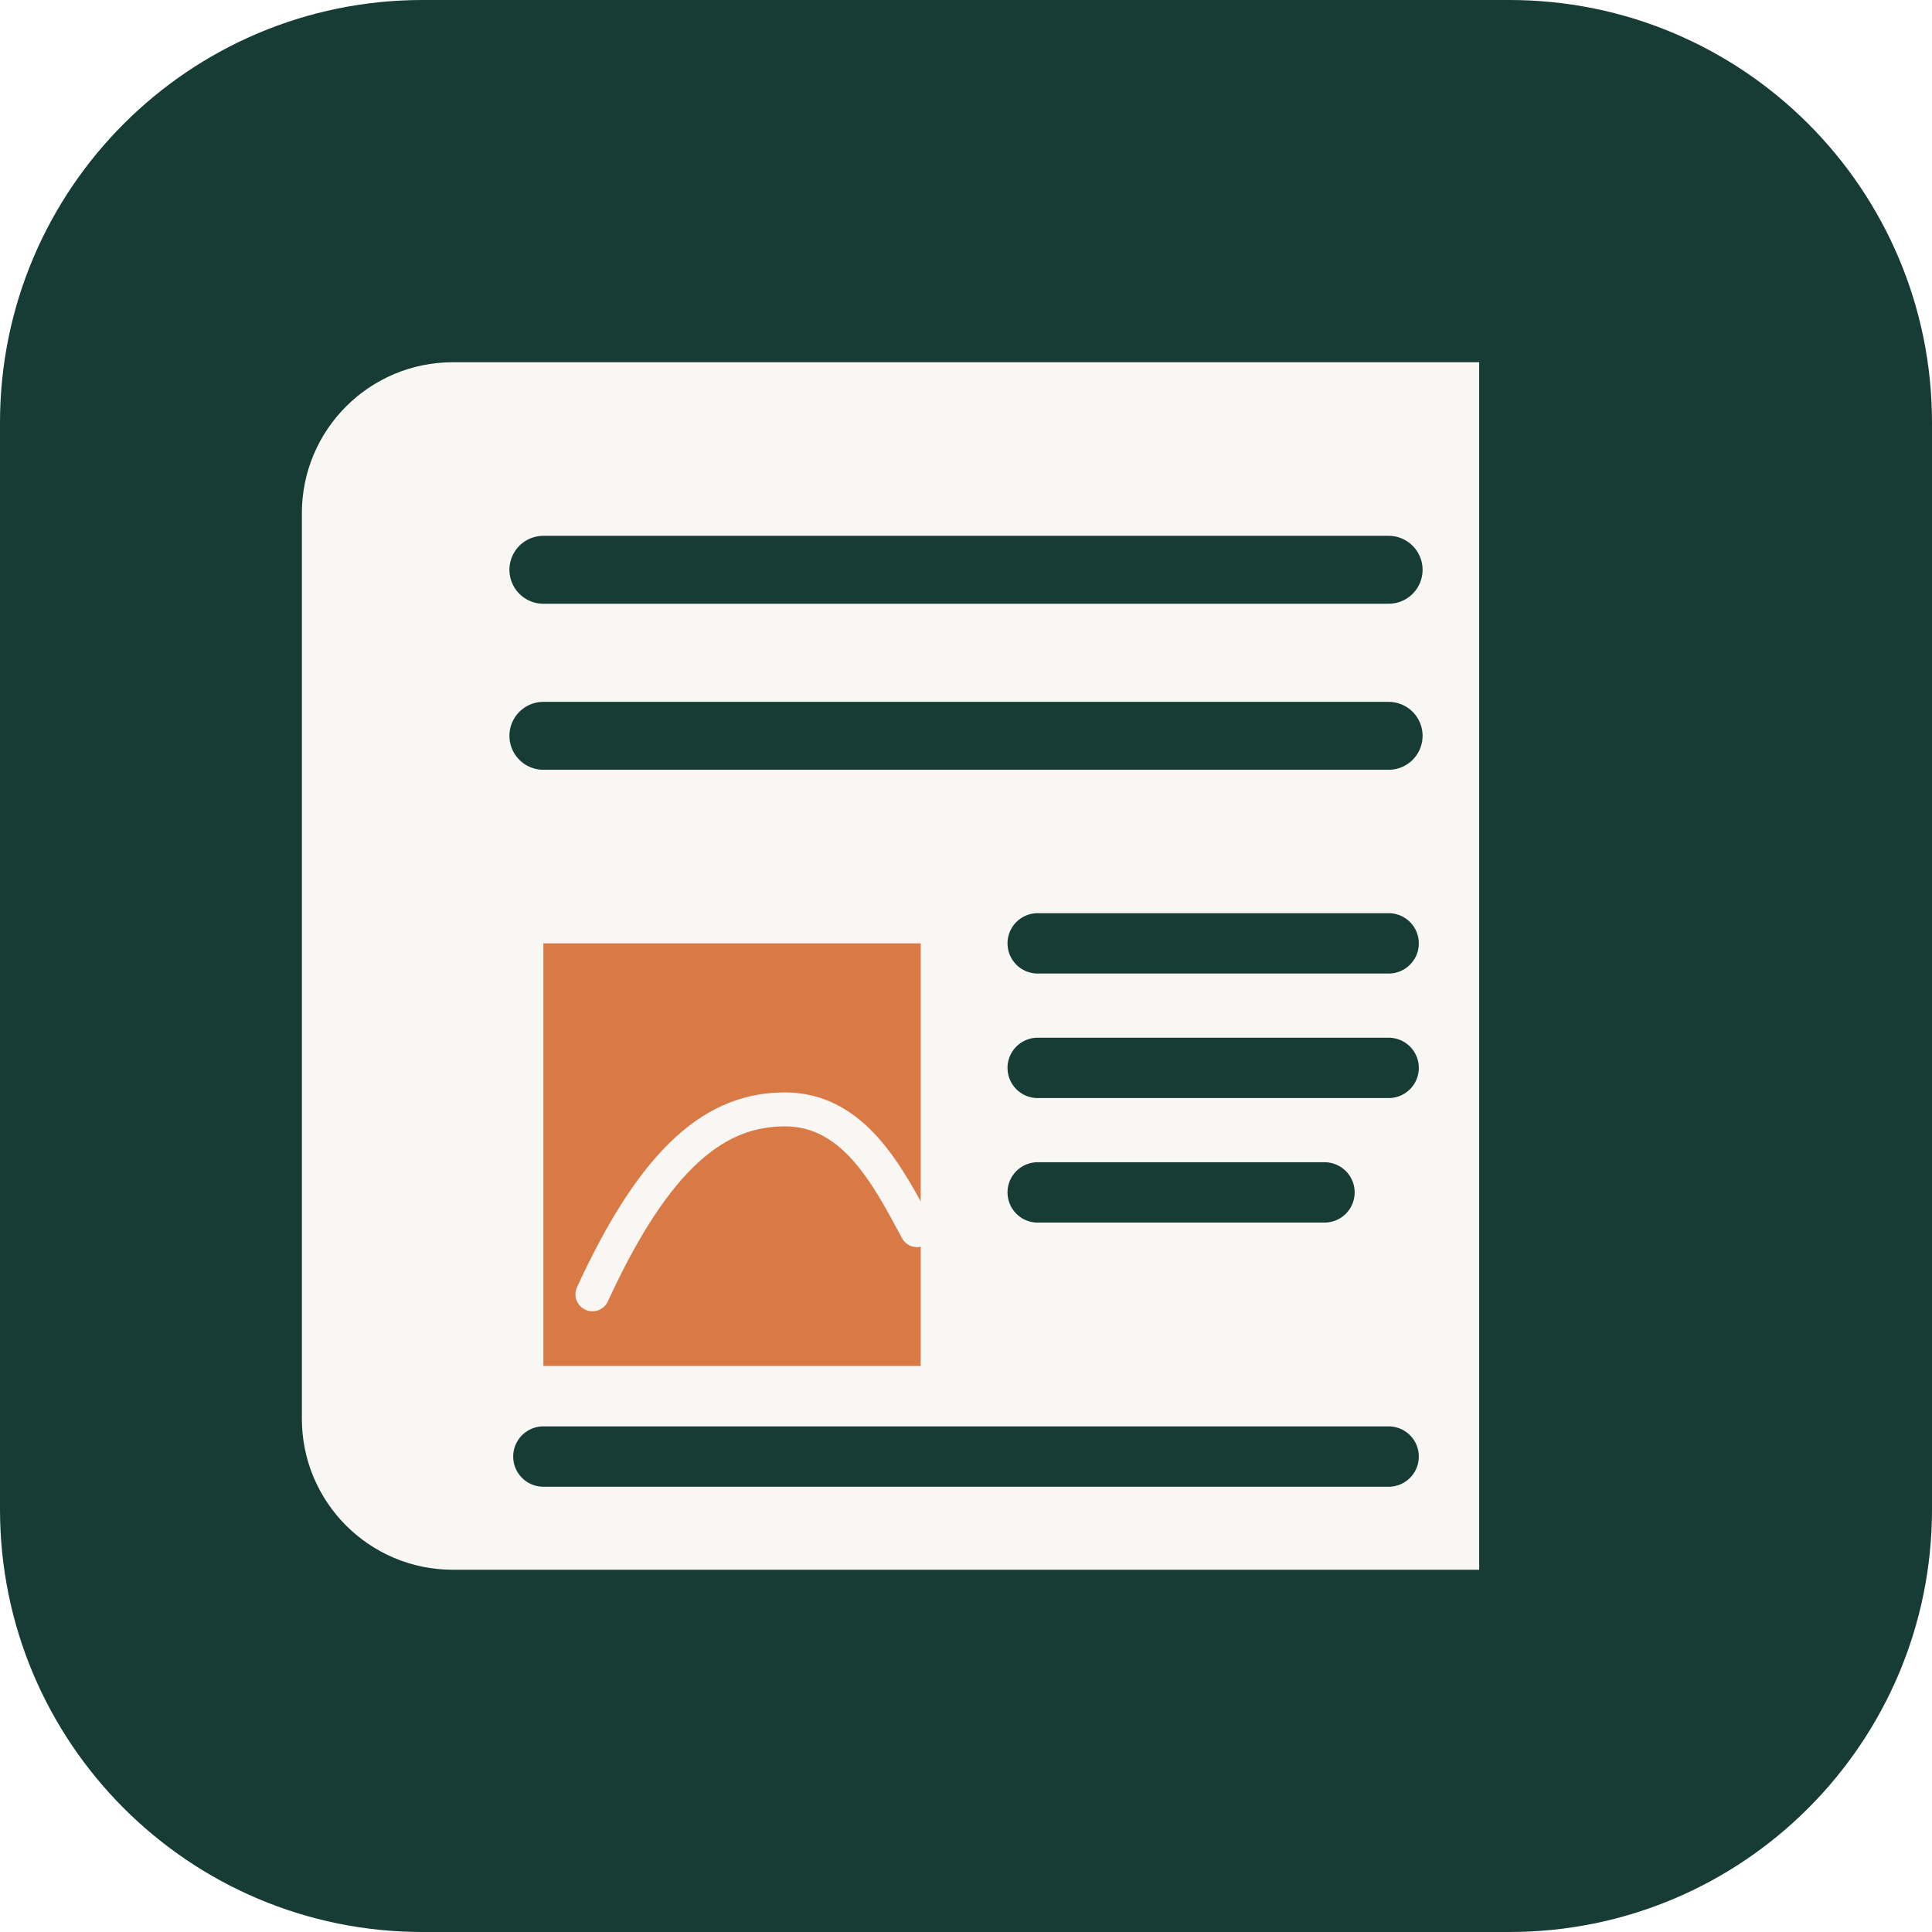
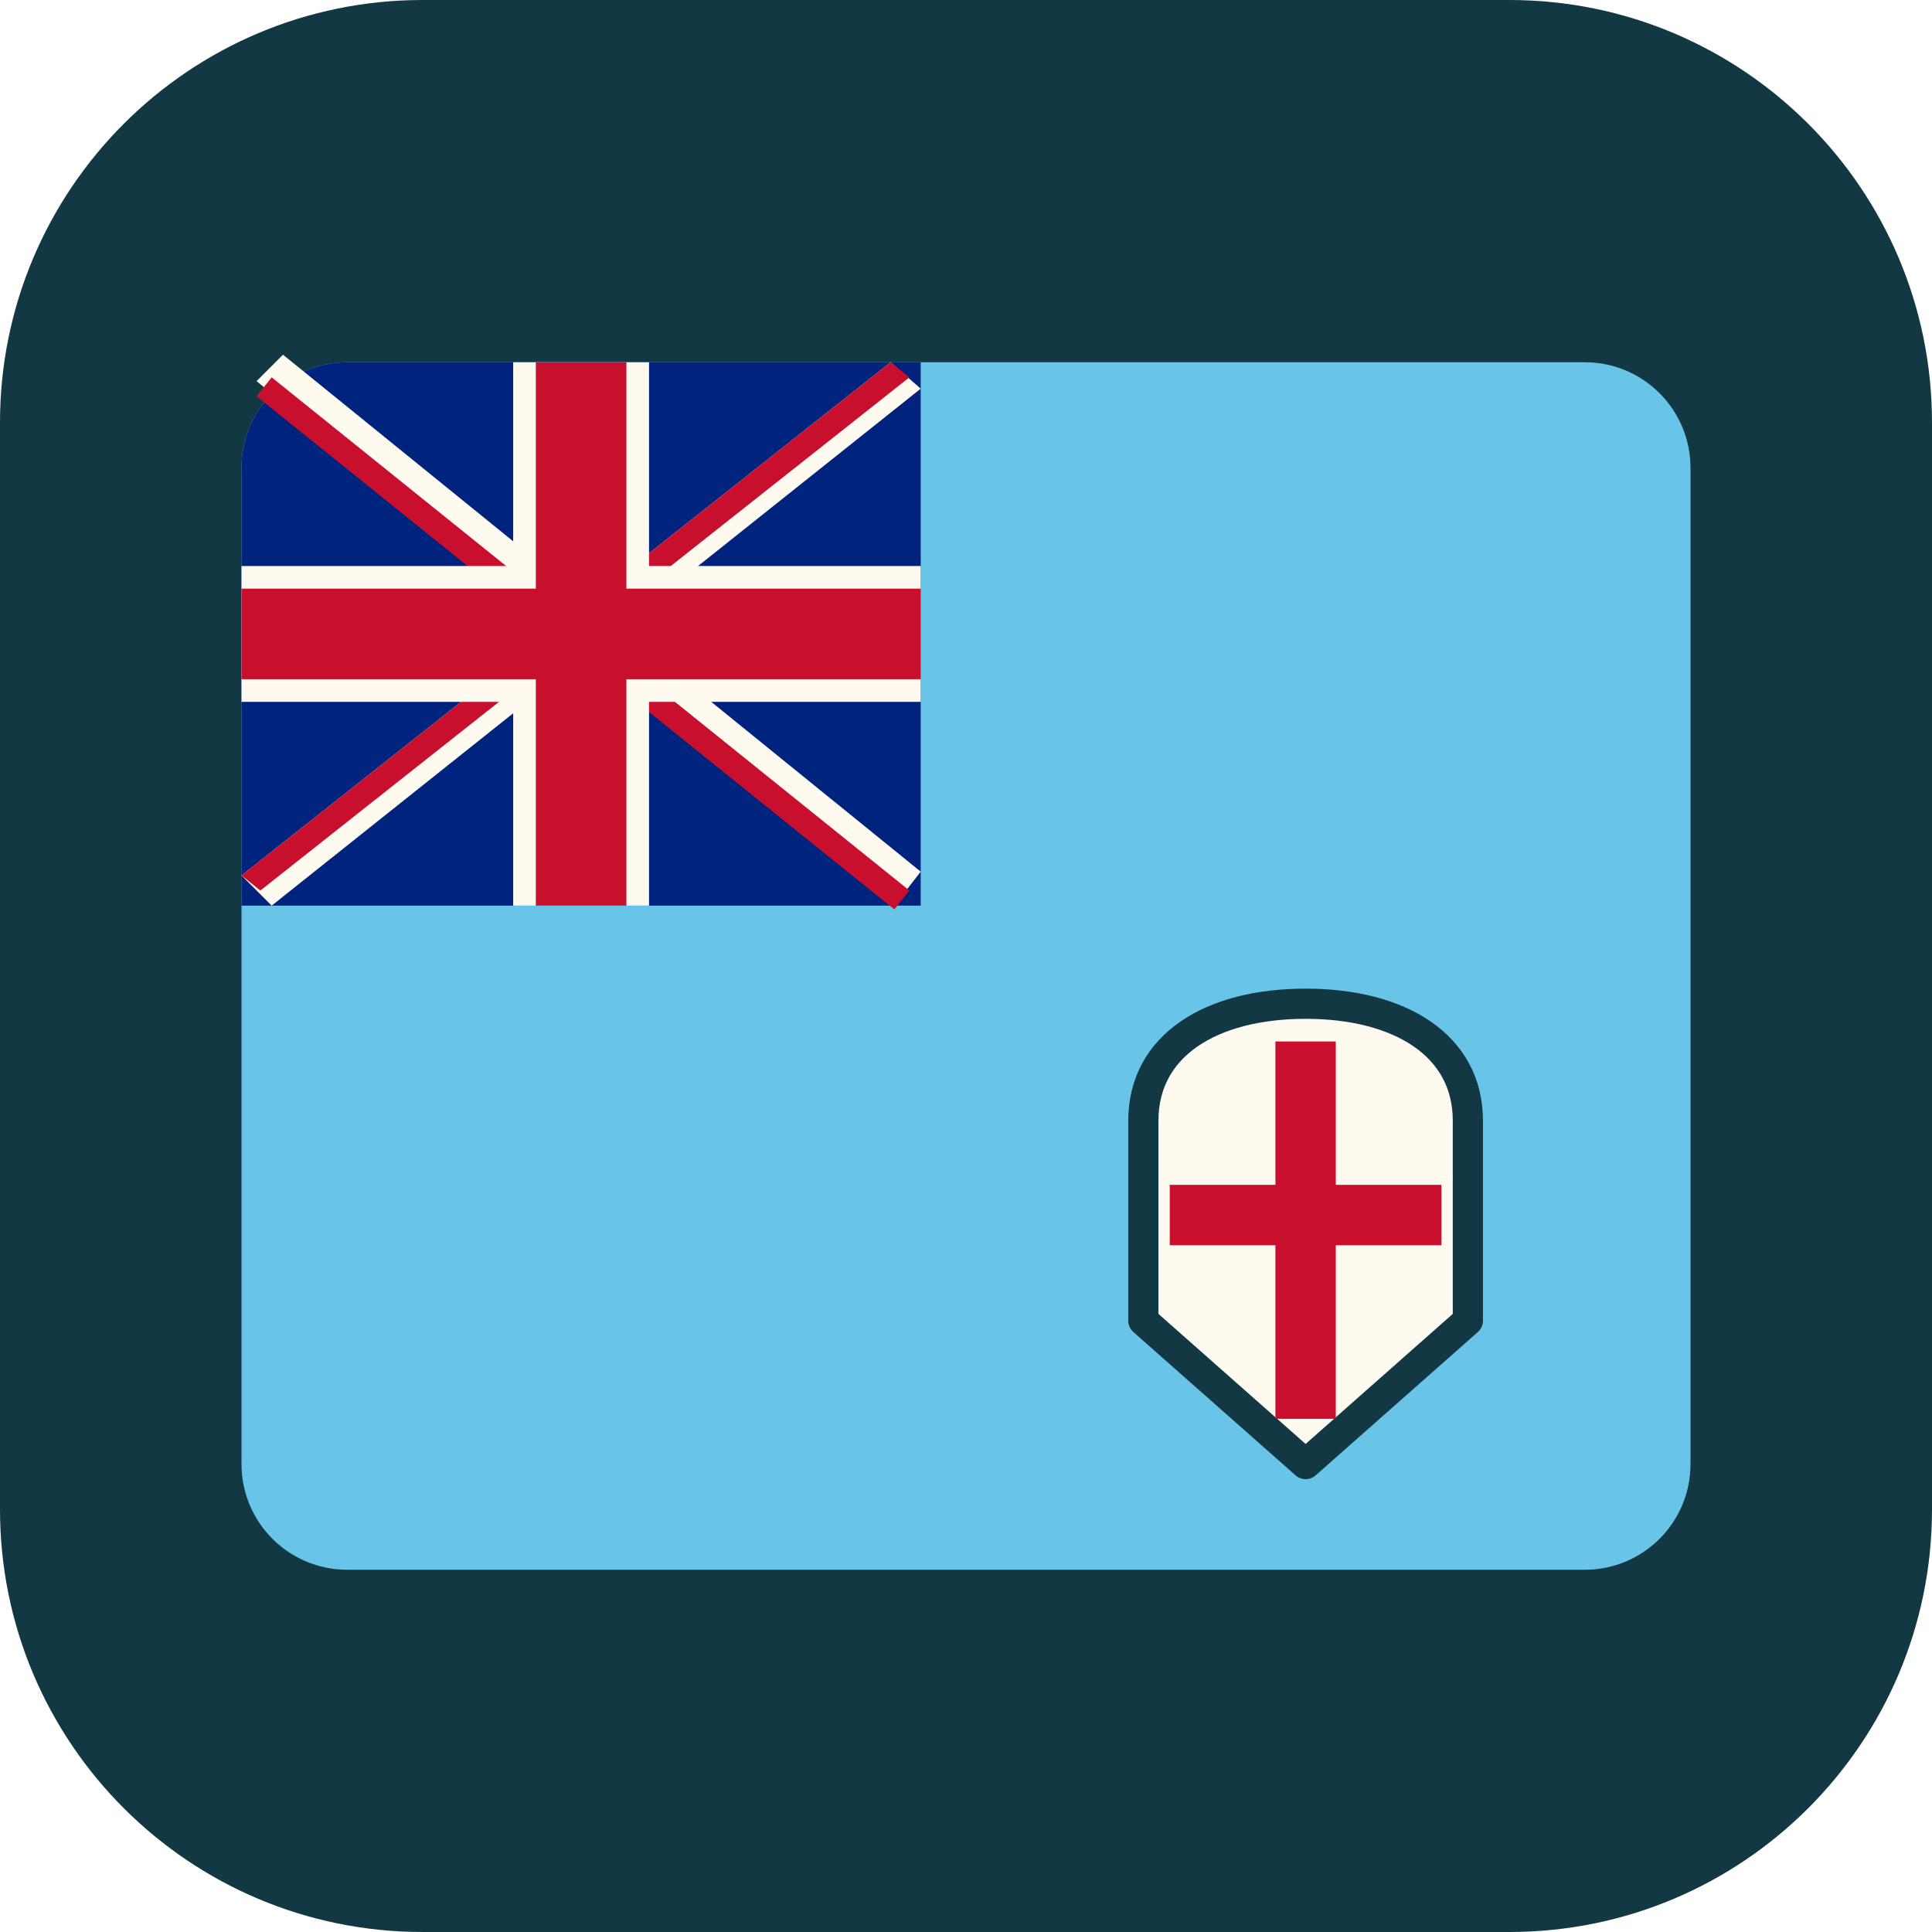
<svg xmlns="http://www.w3.org/2000/svg" viewBox="0 0 512 512">
-   <rect width="512" height="512" rx="112" fill="#173b35" />
-   <path d="M120 96h272v320H120a40 40 0 0 1-40-40V136a40 40 0 0 1 40-40Z" fill="#f8f7f3" />
-   <path d="M144 151h224M144 195h224" fill="none" stroke="#173b35" stroke-linecap="round" stroke-width="18" />
-   <path d="M144 250h100v112H144z" fill="#d97945" />
-   <path d="M275 250h93M275 283h93M275 316h76M144 386h224" fill="none" stroke="#173b35" stroke-linecap="round" stroke-width="16" />
-   <path d="M157 343c17-37 33-49 51-49s27 17 35 32" fill="none" stroke="#f8f7f3" stroke-linecap="round" stroke-width="9" />
+   <rect width="512" height="512" rx="112" fill="#123943" />
+   <rect x="64" y="96" width="384" height="320" rx="28" fill="#68c5e8" />
+   <path d="M64 124a28 28 0 0 1 28-28h152v144H64z" fill="#00247d" />
+   <path d="m68 101 7-7 169 137-7 9zm168-5 8 7L72 240l-8-8z" fill="#fffaf0" />
+   <path d="m68 105 4-5 169 136-4 5zm168-9 5 4L69 236l-5-4z" fill="#c8102e" />
+   <path d="M64 150h180v36H64zM136 96h36v144h-36z" fill="#fffaf0" />
+   <path d="M64 156h180v24H64zM142 96h24v144h-24z" fill="#c8102e" />
+   <path d="M346 266c-25 0-43 11-43 31v53l43 38 43-38v-53c0-20-18-31-43-31Z" fill="#fffaf0" stroke="#123943" stroke-width="8" stroke-linejoin="round" />
+   <path d="M346 276v100m-36-54h72" fill="none" stroke="#c8102e" stroke-width="16" />
</svg>
